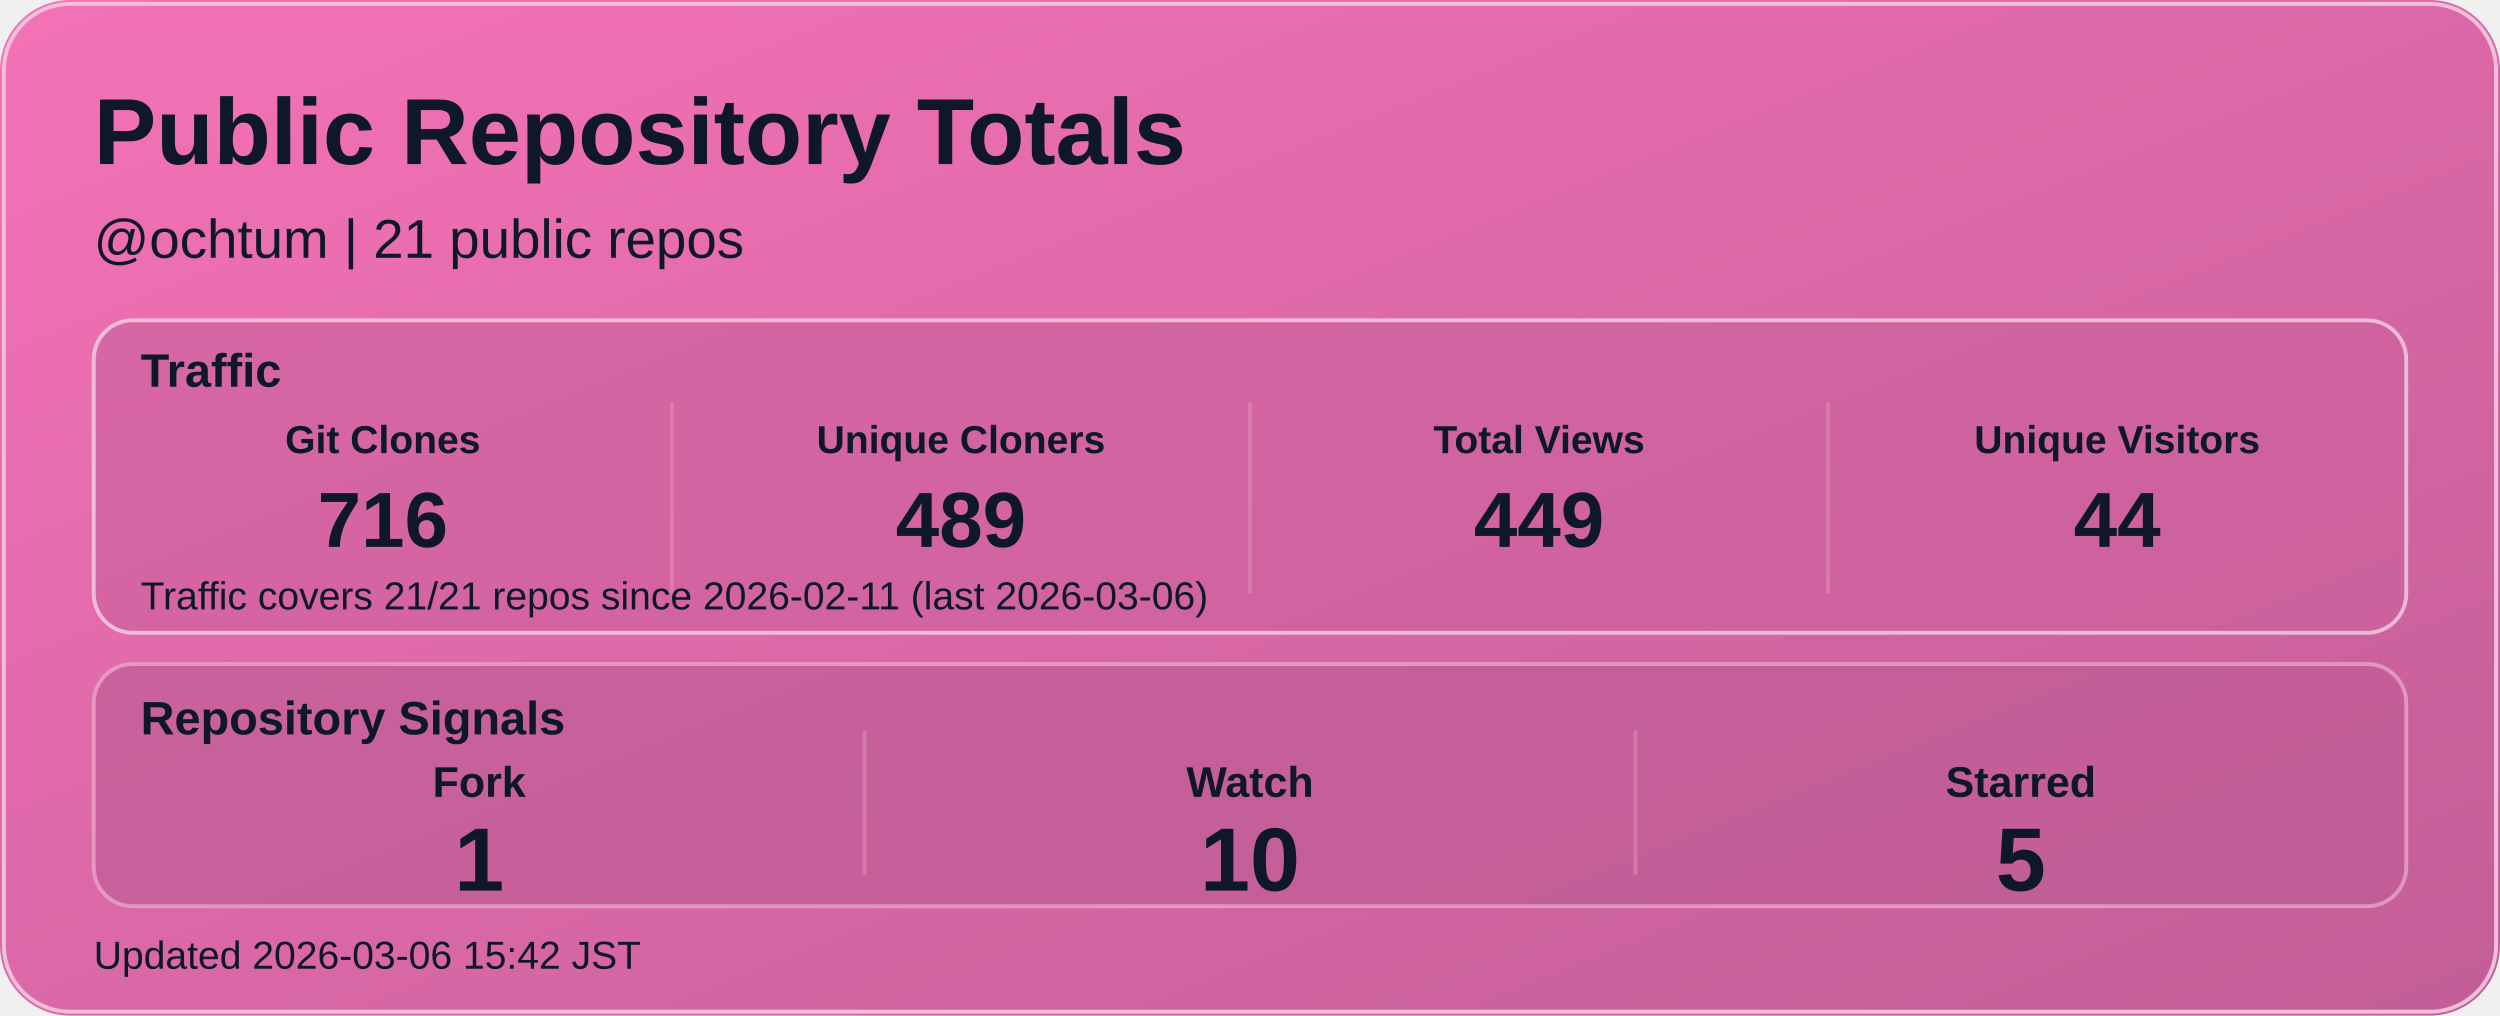
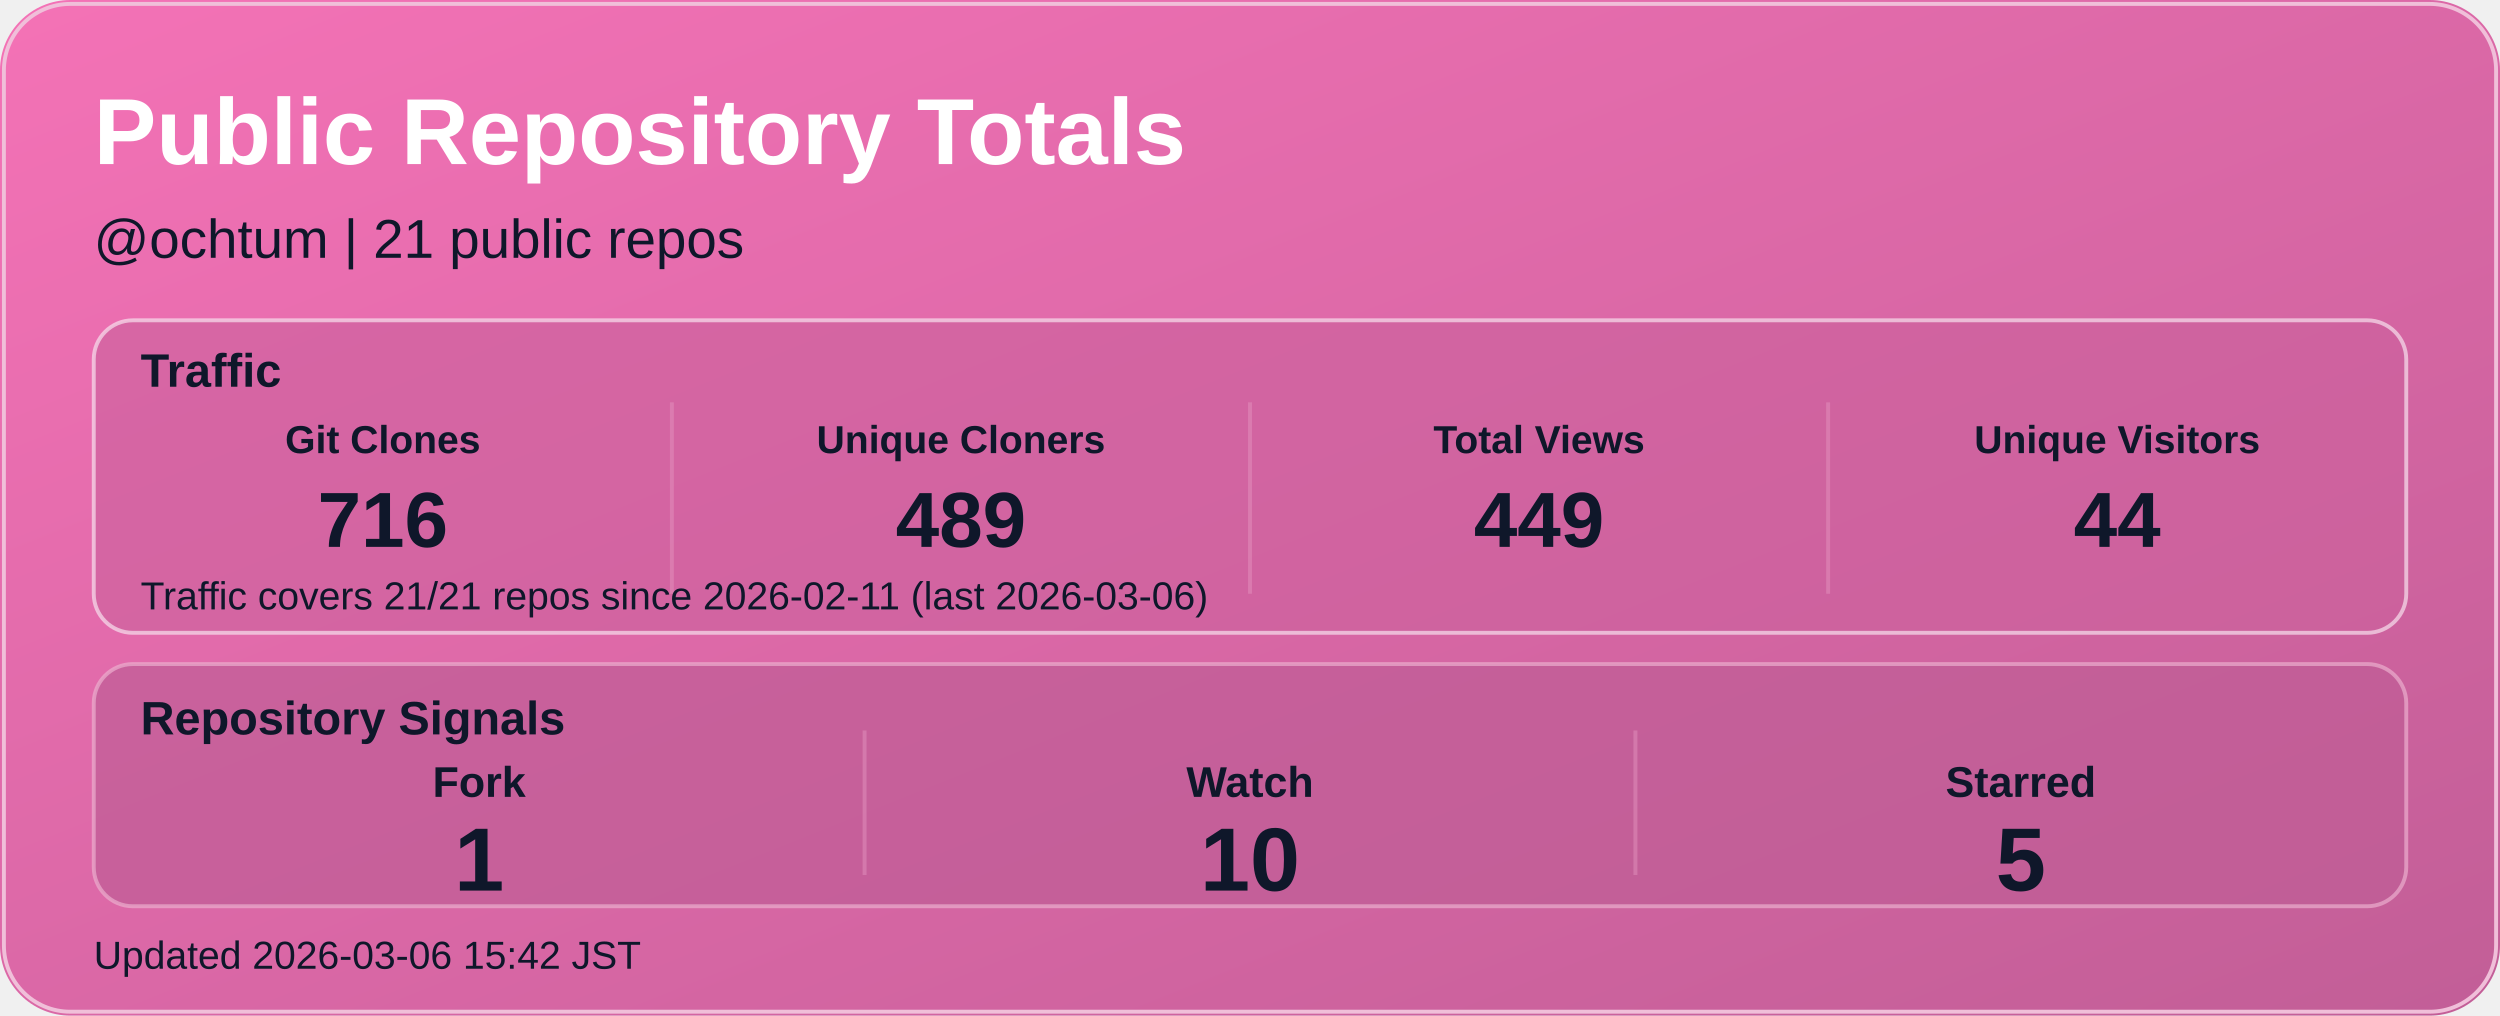
<svg xmlns="http://www.w3.org/2000/svg" width="640" height="260" viewBox="0 0 640 260" role="img" aria-label="Public repository totals for ochtum">
  <defs>
    <linearGradient id="totals-bg" x1="0" x2="1" y1="0" y2="1">
      <stop offset="0%" stop-color="#F472B6" />
      <stop offset="100%" stop-color="#C25E97" />
    </linearGradient>
    <style>
-       .title { font: 700 24px 'Segoe UI', Arial, sans-serif; fill: #0F172A; }
+       .title { font: 700 24px 'Segoe UI', Arial, sans-serif; fill: #FFFFFF; }
      .sub { font: 500 14px 'Segoe UI', Arial, sans-serif; fill: #0F172A; }
      .section { font: 700 12px 'Segoe UI', Arial, sans-serif; fill: #0F172A; }
      .metric-label { font: 600 10px 'Segoe UI', Arial, sans-serif; fill: #0F172A; }
      .metric-value { font: 700 20px 'Segoe UI', Arial, sans-serif; fill: #0F172A; font-variant-numeric: tabular-nums; }
      .summary-label { font: 600 11px 'Segoe UI', Arial, sans-serif; fill: #0F172A; }
      .summary-value { font: 700 23px 'Segoe UI', Arial, sans-serif; fill: #0F172A; font-variant-numeric: tabular-nums; }
      .hint { font: 500 10px 'Segoe UI', Arial, sans-serif; fill: #0F172A; }
    </style>
  </defs>
  <rect x="0" y="0" width="640" height="260" rx="18" fill="url(#totals-bg)" />
  <rect x="1" y="1" width="638" height="258" rx="17" fill="none" stroke="#F0BFD9" />
  <text x="24" y="42" class="title">Public Repository Totals</text>
  <text x="24" y="66" class="sub">@ochtum | 21 public repos</text>
  <rect x="24" y="82" width="592" height="80" rx="10" fill="#CB629C" fill-opacity="0.62" stroke="#F9E4EF" stroke-opacity="0.68" />
  <text x="36" y="99" class="section">Traffic</text>
  <text x="98" y="116" class="metric-label" text-anchor="middle">Git Clones</text>
  <text x="98" y="140" class="metric-value" text-anchor="middle">716</text>
  <line x1="172" y1="103" x2="172" y2="152" stroke="#E697C2" stroke-opacity="0.45" />
  <text x="246" y="116" class="metric-label" text-anchor="middle">Unique Cloners</text>
  <text x="246" y="140" class="metric-value" text-anchor="middle">489</text>
  <line x1="320" y1="103" x2="320" y2="152" stroke="#E697C2" stroke-opacity="0.45" />
  <text x="394" y="116" class="metric-label" text-anchor="middle">Total Views</text>
  <text x="394" y="140" class="metric-value" text-anchor="middle">449</text>
  <line x1="468" y1="103" x2="468" y2="152" stroke="#E697C2" stroke-opacity="0.45" />
  <text x="542" y="116" class="metric-label" text-anchor="middle">Unique Visitors</text>
  <text x="542" y="140" class="metric-value" text-anchor="middle">44</text>
  <text x="36" y="156" class="hint">Traffic covers 21/21 repos since 2026-02-11 (last 2026-03-06)</text>
  <rect x="24" y="170" width="592" height="62" rx="10" fill="#C05D96" fill-opacity="0.70" stroke="#ECB0D0" stroke-opacity="0.68" />
  <text x="36" y="188" class="section">Repository Signals</text>
  <text x="122.67" y="204" class="summary-label" text-anchor="middle">Fork</text>
  <text x="122.67" y="228" class="summary-value" text-anchor="middle">1</text>
  <line x1="221.33" y1="187" x2="221.33" y2="224" stroke="#E697C2" stroke-opacity="0.45" />
  <text x="320" y="204" class="summary-label" text-anchor="middle">Watch</text>
  <text x="320" y="228" class="summary-value" text-anchor="middle">10</text>
  <line x1="418.67" y1="187" x2="418.67" y2="224" stroke="#E697C2" stroke-opacity="0.45" />
  <text x="517.33" y="204" class="summary-label" text-anchor="middle">Starred</text>
  <text x="517.33" y="228" class="summary-value" text-anchor="middle">5</text>
  <text x="24" y="248" class="hint">Updated 2026-03-06 15:42 JST</text>
</svg>
